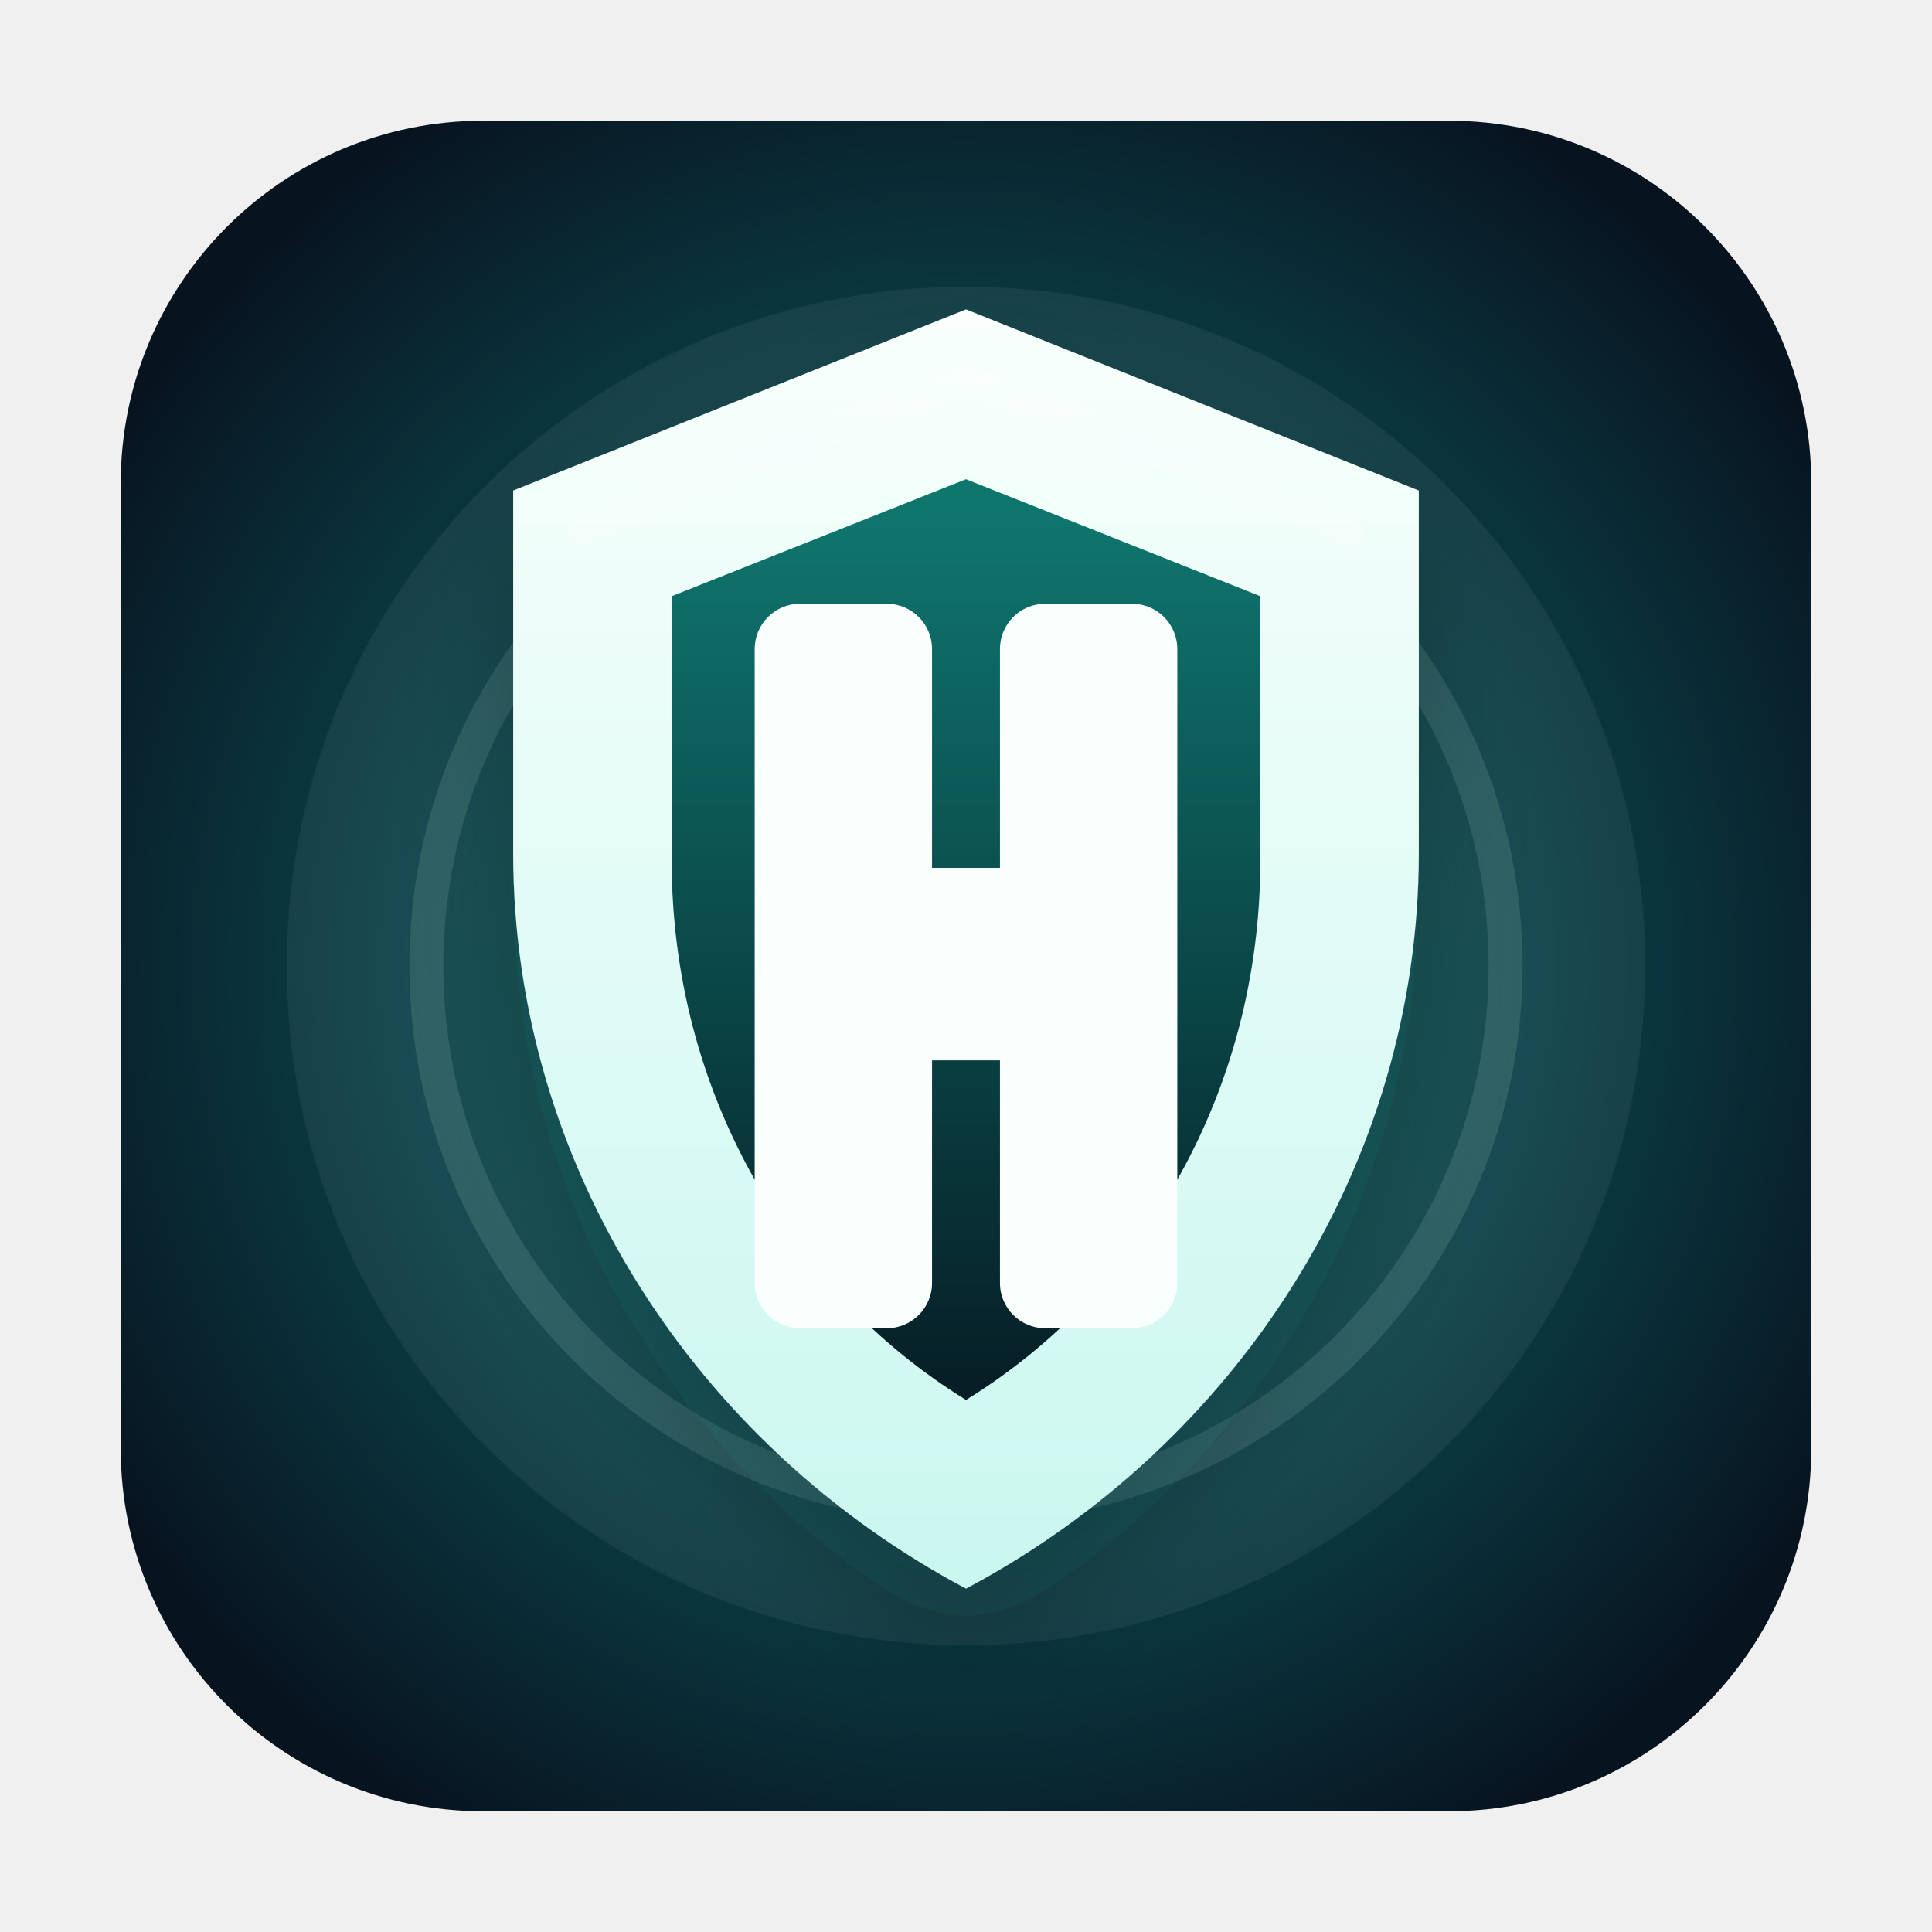
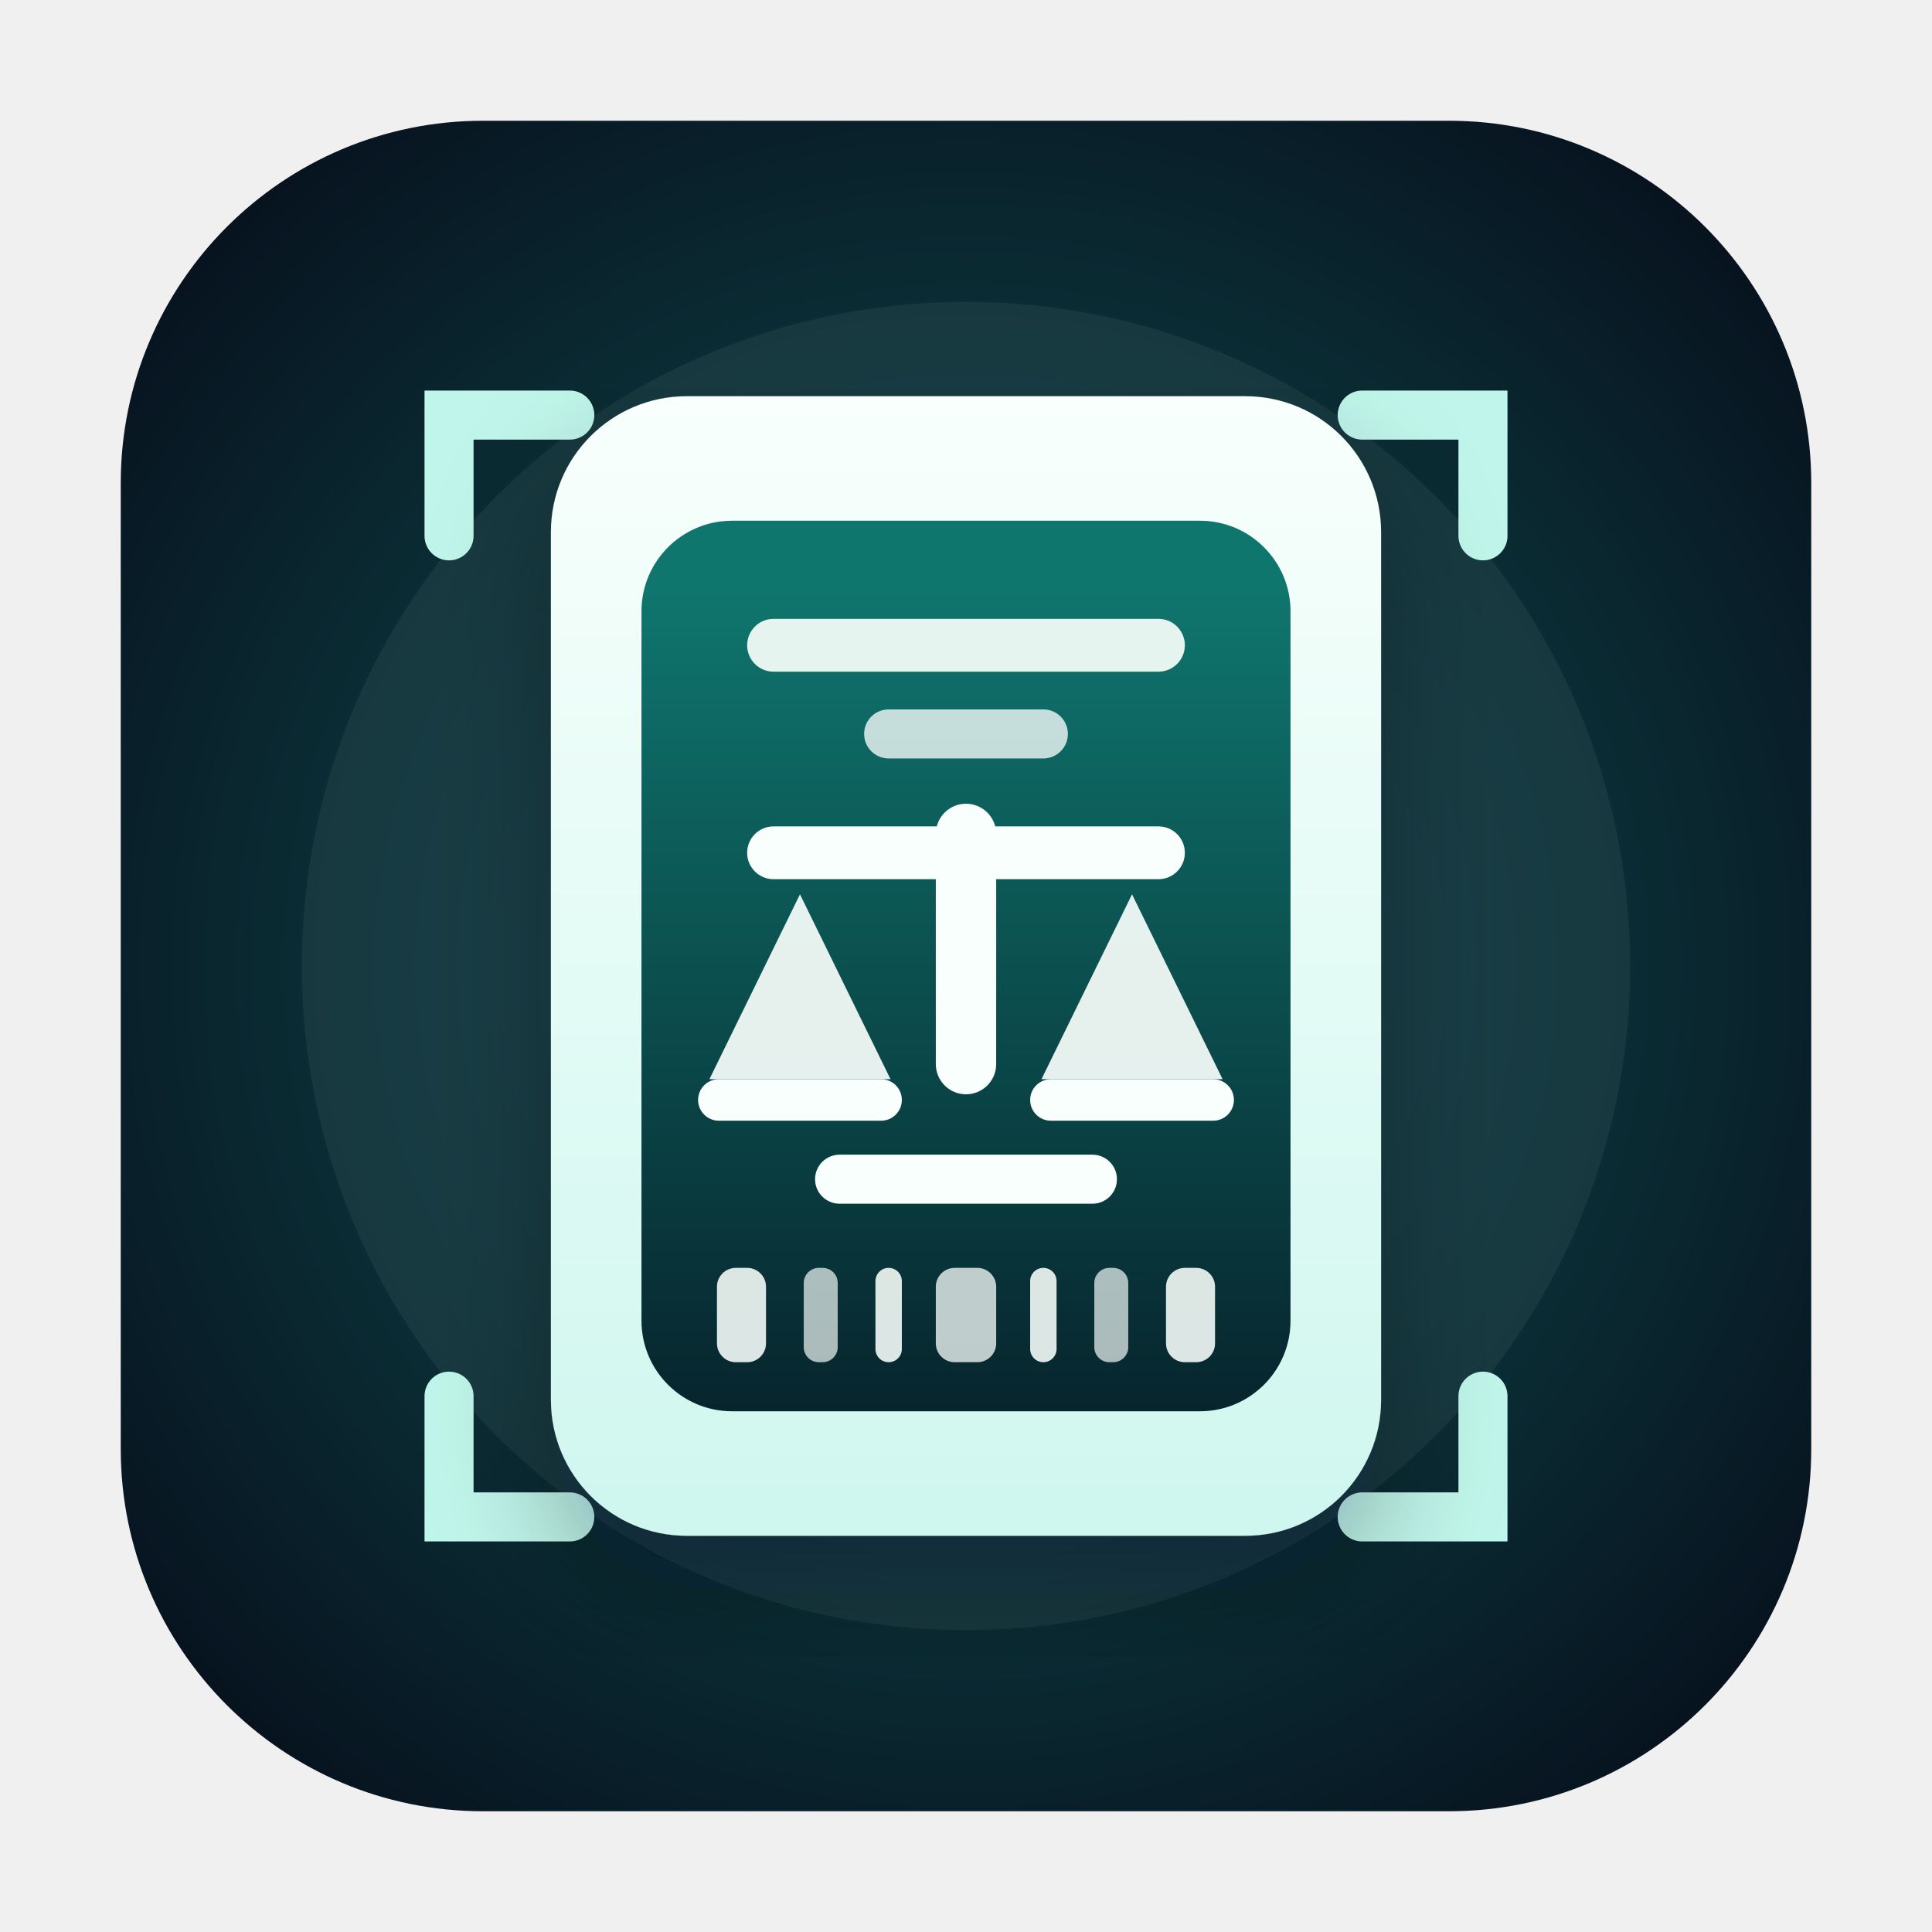
<svg xmlns="http://www.w3.org/2000/svg" width="1024" height="1024" viewBox="0 0 1024 1024" fill="none">
  <defs>
-     <radialGradient id="bg" cx="0" cy="0" r="1" gradientUnits="userSpaceOnUse" gradientTransform="translate(512 512) rotate(90) scale(540)">
-       <stop stop-color="#0F766E" />
-       <stop offset="0.62" stop-color="#0B3B43" />
+     <radialGradient id="bg" cx="0" cy="0" r="1" gradientUnits="userSpaceOnUse" gradientTransform="translate(512 512) scale(560)">
+       <stop stop-color="#123E46" />
+       <stop offset="0.58" stop-color="#0B2F36" />
      <stop offset="1" stop-color="#07131F" />
    </radialGradient>
-     <linearGradient id="shieldOuter" x1="512" y1="170" x2="512" y2="846" gradientUnits="userSpaceOnUse">
+     <linearGradient id="paper" x1="512" y1="214" x2="512" y2="808" gradientUnits="userSpaceOnUse">
      <stop stop-color="#F8FFFC" />
-       <stop offset="1" stop-color="#C9F7EF" />
+       <stop offset="1" stop-color="#CFF7EF" />
    </linearGradient>
-     <linearGradient id="shieldInner" x1="512" y1="270" x2="512" y2="742" gradientUnits="userSpaceOnUse">
+     <linearGradient id="ink" x1="512" y1="308" x2="512" y2="746" gradientUnits="userSpaceOnUse">
      <stop stop-color="#0F766E" />
-       <stop offset="1" stop-color="#061D25" />
+       <stop offset="1" stop-color="#07252D" />
    </linearGradient>
-     <filter id="softDepth" x="214" y="128" width="596" height="770" filterUnits="userSpaceOnUse" color-interpolation-filters="sRGB">
-       <feDropShadow dx="0" dy="28" stdDeviation="30" flood-color="#031216" flood-opacity="0.28" />
+     <filter id="depth" x="212" y="176" width="600" height="702" filterUnits="userSpaceOnUse" color-interpolation-filters="sRGB">
+       <feDropShadow dx="0" dy="30" stdDeviation="32" flood-color="#021014" flood-opacity="0.3" />
    </filter>
  </defs>
  <rect x="64" y="64" width="896" height="896" rx="192" fill="url(#bg)" />
-   <circle cx="512" cy="512" r="360" fill="#FFFFFF" opacity="0.055" />
-   <circle cx="512" cy="512" r="286" stroke="#DDFBF4" stroke-width="18" opacity="0.12" />
-   <g filter="url(#softDepth)">
-     <path d="M512 164L752 260V452C752 618 655 766 512 842C369 766 272 618 272 452V260L512 164Z" fill="url(#shieldOuter)" />
+   <circle cx="512" cy="512" r="352" fill="#E6FFF7" opacity="0.055" />
+   <path d="M238 284V220H302" stroke="#BFF5EA" stroke-width="26" stroke-linecap="round" />
+   <path d="M786 284V220H722" stroke="#BFF5EA" stroke-width="26" stroke-linecap="round" />
+   <path d="M238 740V804H302" stroke="#BFF5EA" stroke-width="26" stroke-linecap="round" />
+   <path d="M786 740V804H722" stroke="#BFF5EA" stroke-width="26" stroke-linecap="round" />
+   <g filter="url(#depth)">
+     <rect x="292" y="210" width="440" height="604" rx="72" fill="url(#paper)" />
  </g>
-   <path d="M512 254L668 316V456C668 578 606 684 512 742C418 684 356 578 356 456V316L512 254Z" fill="url(#shieldInner)" />
-   <path d="M400 344C400 330.745 410.745 320 424 320H470C483.255 320 494 330.745 494 344V460H530V344C530 330.745 540.745 320 554 320H600C613.255 320 624 330.745 624 344V680C624 693.255 613.255 704 600 704H554C540.745 704 530 693.255 530 680V562H494V680C494 693.255 483.255 704 470 704H424C410.745 704 400 693.255 400 680V344Z" fill="#F8FFFC" />
-   <rect x="470" y="460" width="84" height="102" rx="20" fill="#F8FFFC" />
-   <path d="M512 200L716 282" stroke="#FFFFFF" stroke-width="14" stroke-linecap="round" opacity="0.18" />
-   <path d="M512 200L308 282" stroke="#FFFFFF" stroke-width="14" stroke-linecap="round" opacity="0.18" />
+   <rect x="340" y="276" width="344" height="472" rx="48" fill="url(#ink)" />
+   <rect x="396" y="328" width="232" height="28" rx="14" fill="#F8FFFC" opacity="0.92" />
+   <rect x="458" y="376" width="108" height="26" rx="13" fill="#F8FFFC" opacity="0.78" />
+   <rect x="496" y="426" width="32" height="154" rx="16" fill="#F8FFFC" />
+   <rect x="396" y="438" width="232" height="28" rx="14" fill="#F8FFFC" />
+   <path d="M424 474L376 572H472L424 474Z" fill="#F8FFFC" opacity="0.92" />
+   <path d="M600 474L552 572H648L600 474Z" fill="#F8FFFC" opacity="0.92" />
+   <rect x="370" y="572" width="108" height="22" rx="11" fill="#F8FFFC" />
+   <rect x="546" y="572" width="108" height="22" rx="11" fill="#F8FFFC" />
+   <rect x="432" y="612" width="160" height="26" rx="13" fill="#F8FFFC" />
+   <rect x="380" y="672" width="26" height="50" rx="10" fill="#F8FFFC" opacity="0.88" />
+   <rect x="426" y="672" width="18" height="50" rx="8" fill="#F8FFFC" opacity="0.68" />
+   <rect x="464" y="672" width="14" height="50" rx="7" fill="#F8FFFC" opacity="0.88" />
+   <rect x="496" y="672" width="32" height="50" rx="10" fill="#F8FFFC" opacity="0.76" />
+   <rect x="546" y="672" width="14" height="50" rx="7" fill="#F8FFFC" opacity="0.88" />
+   <rect x="580" y="672" width="18" height="50" rx="8" fill="#F8FFFC" opacity="0.68" />
+   <rect x="618" y="672" width="26" height="50" rx="10" fill="#F8FFFC" opacity="0.88" />
</svg>
